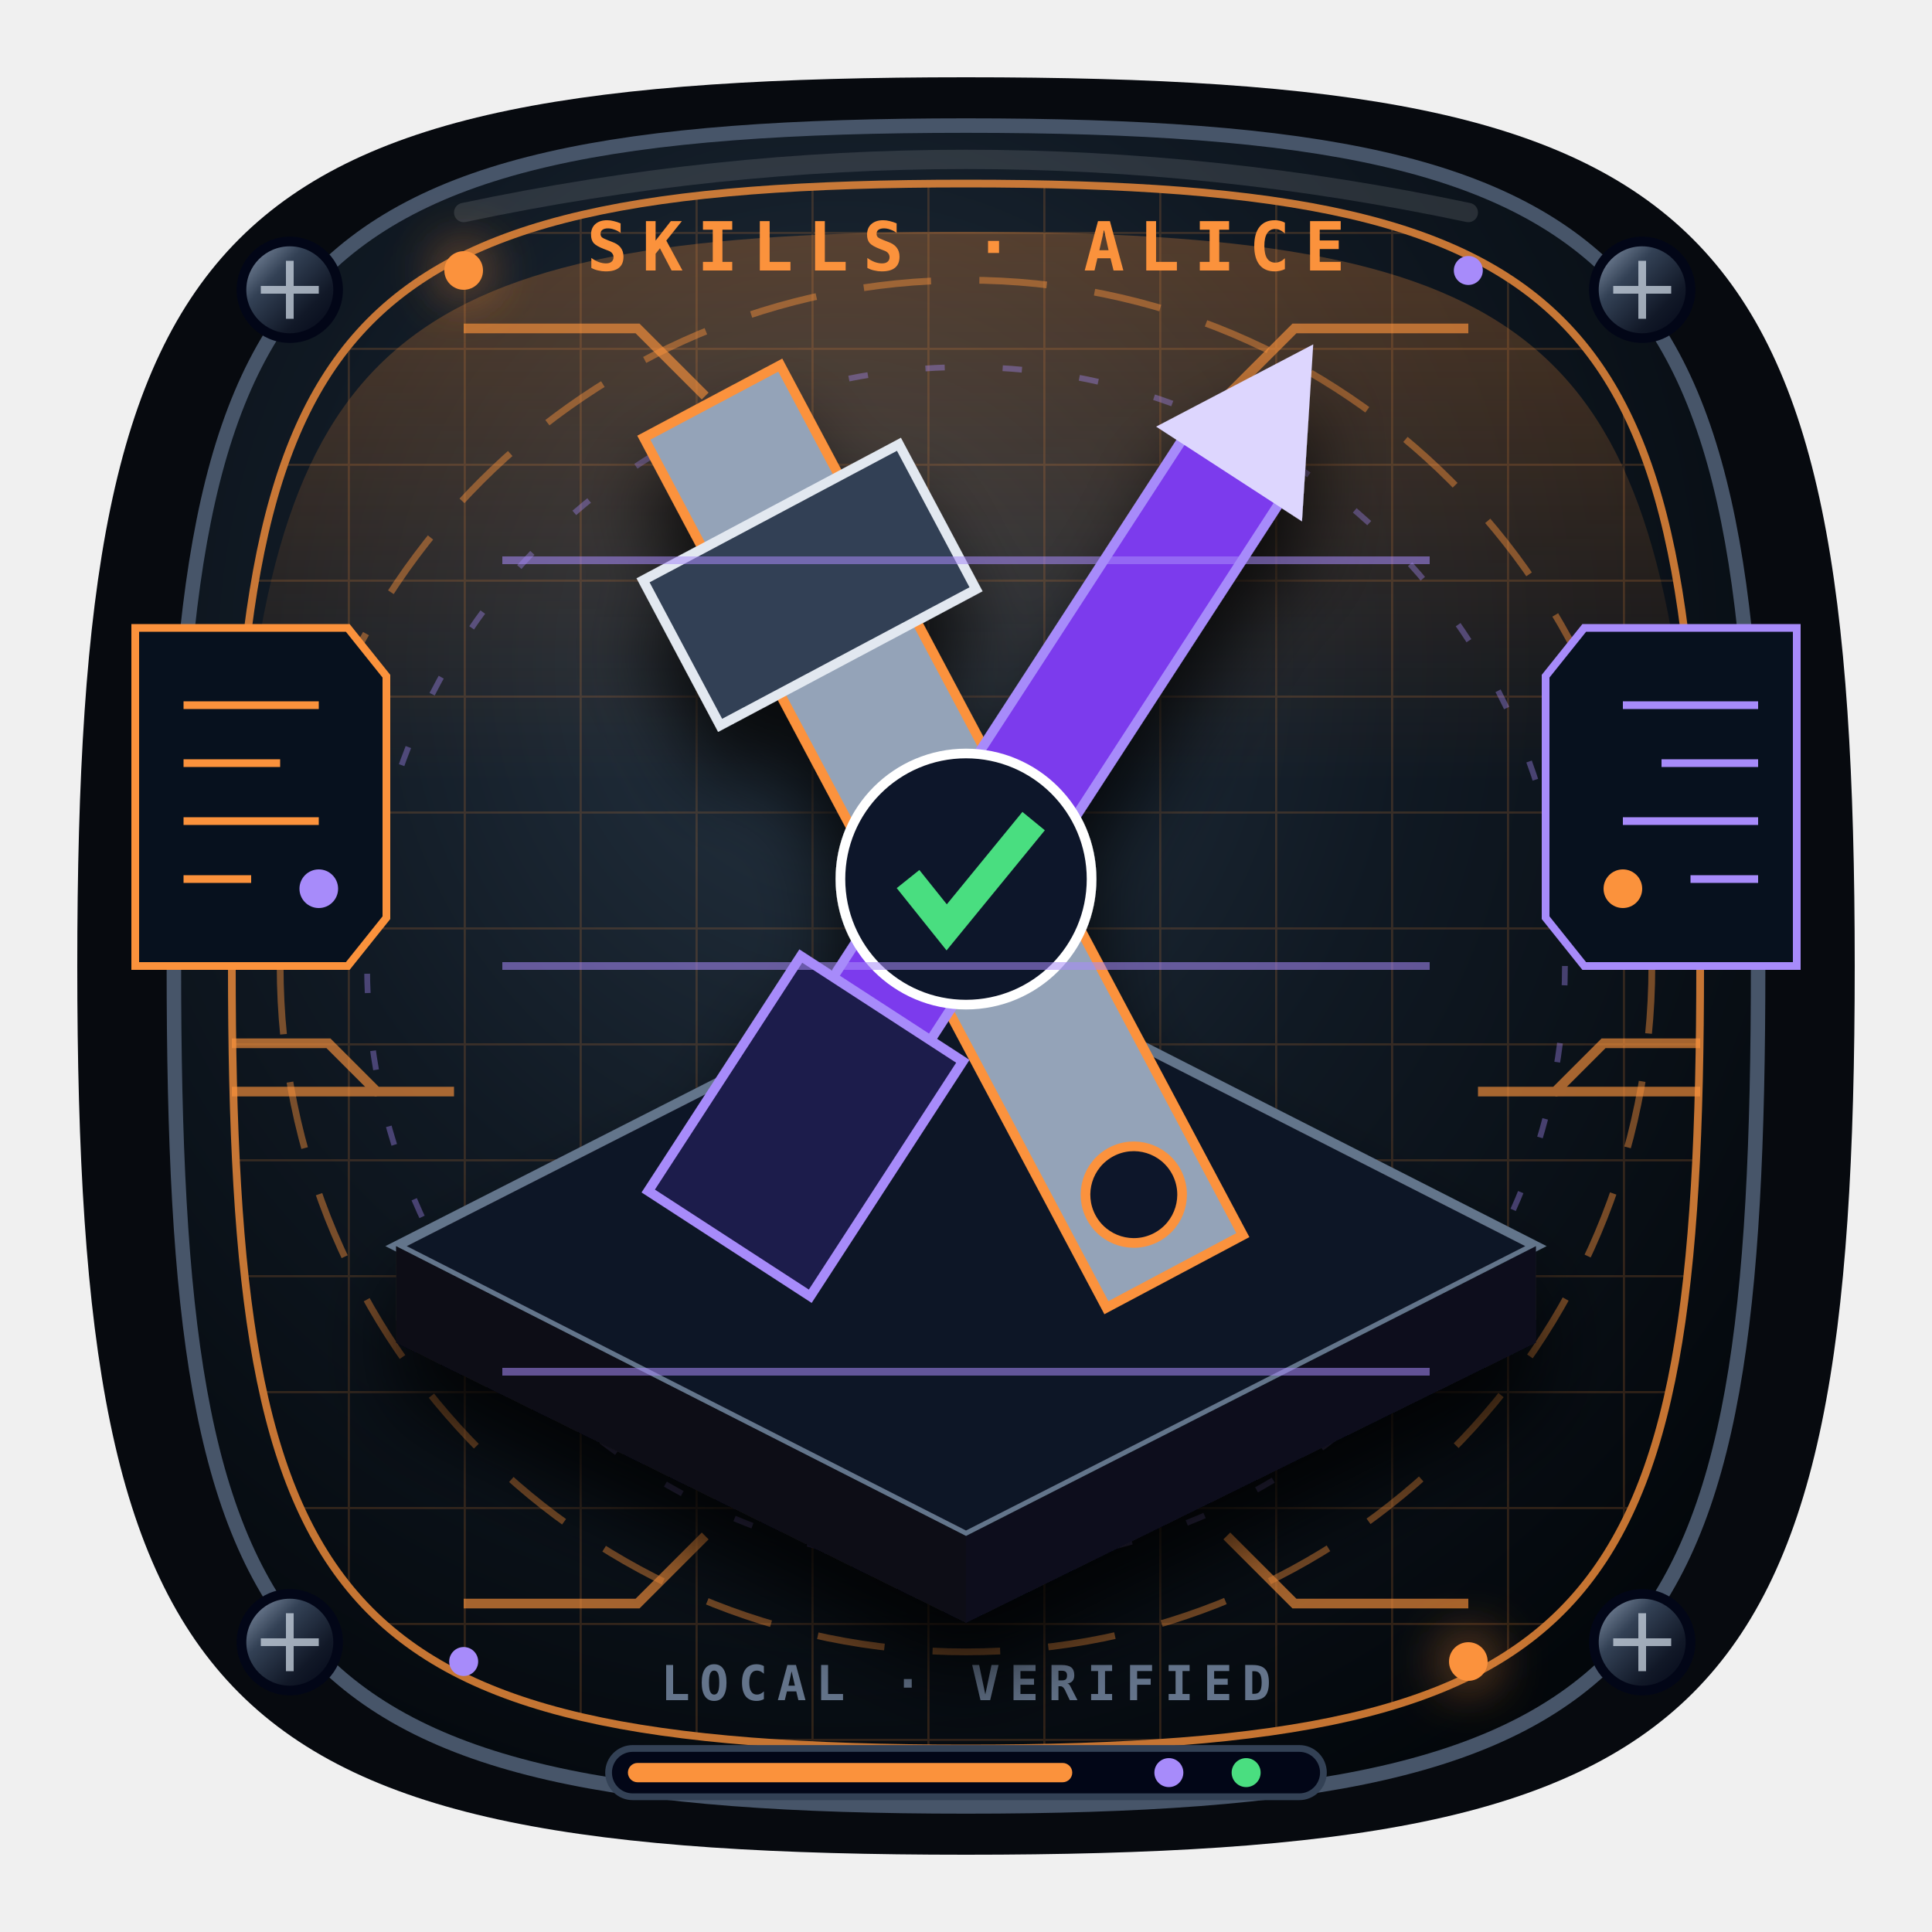
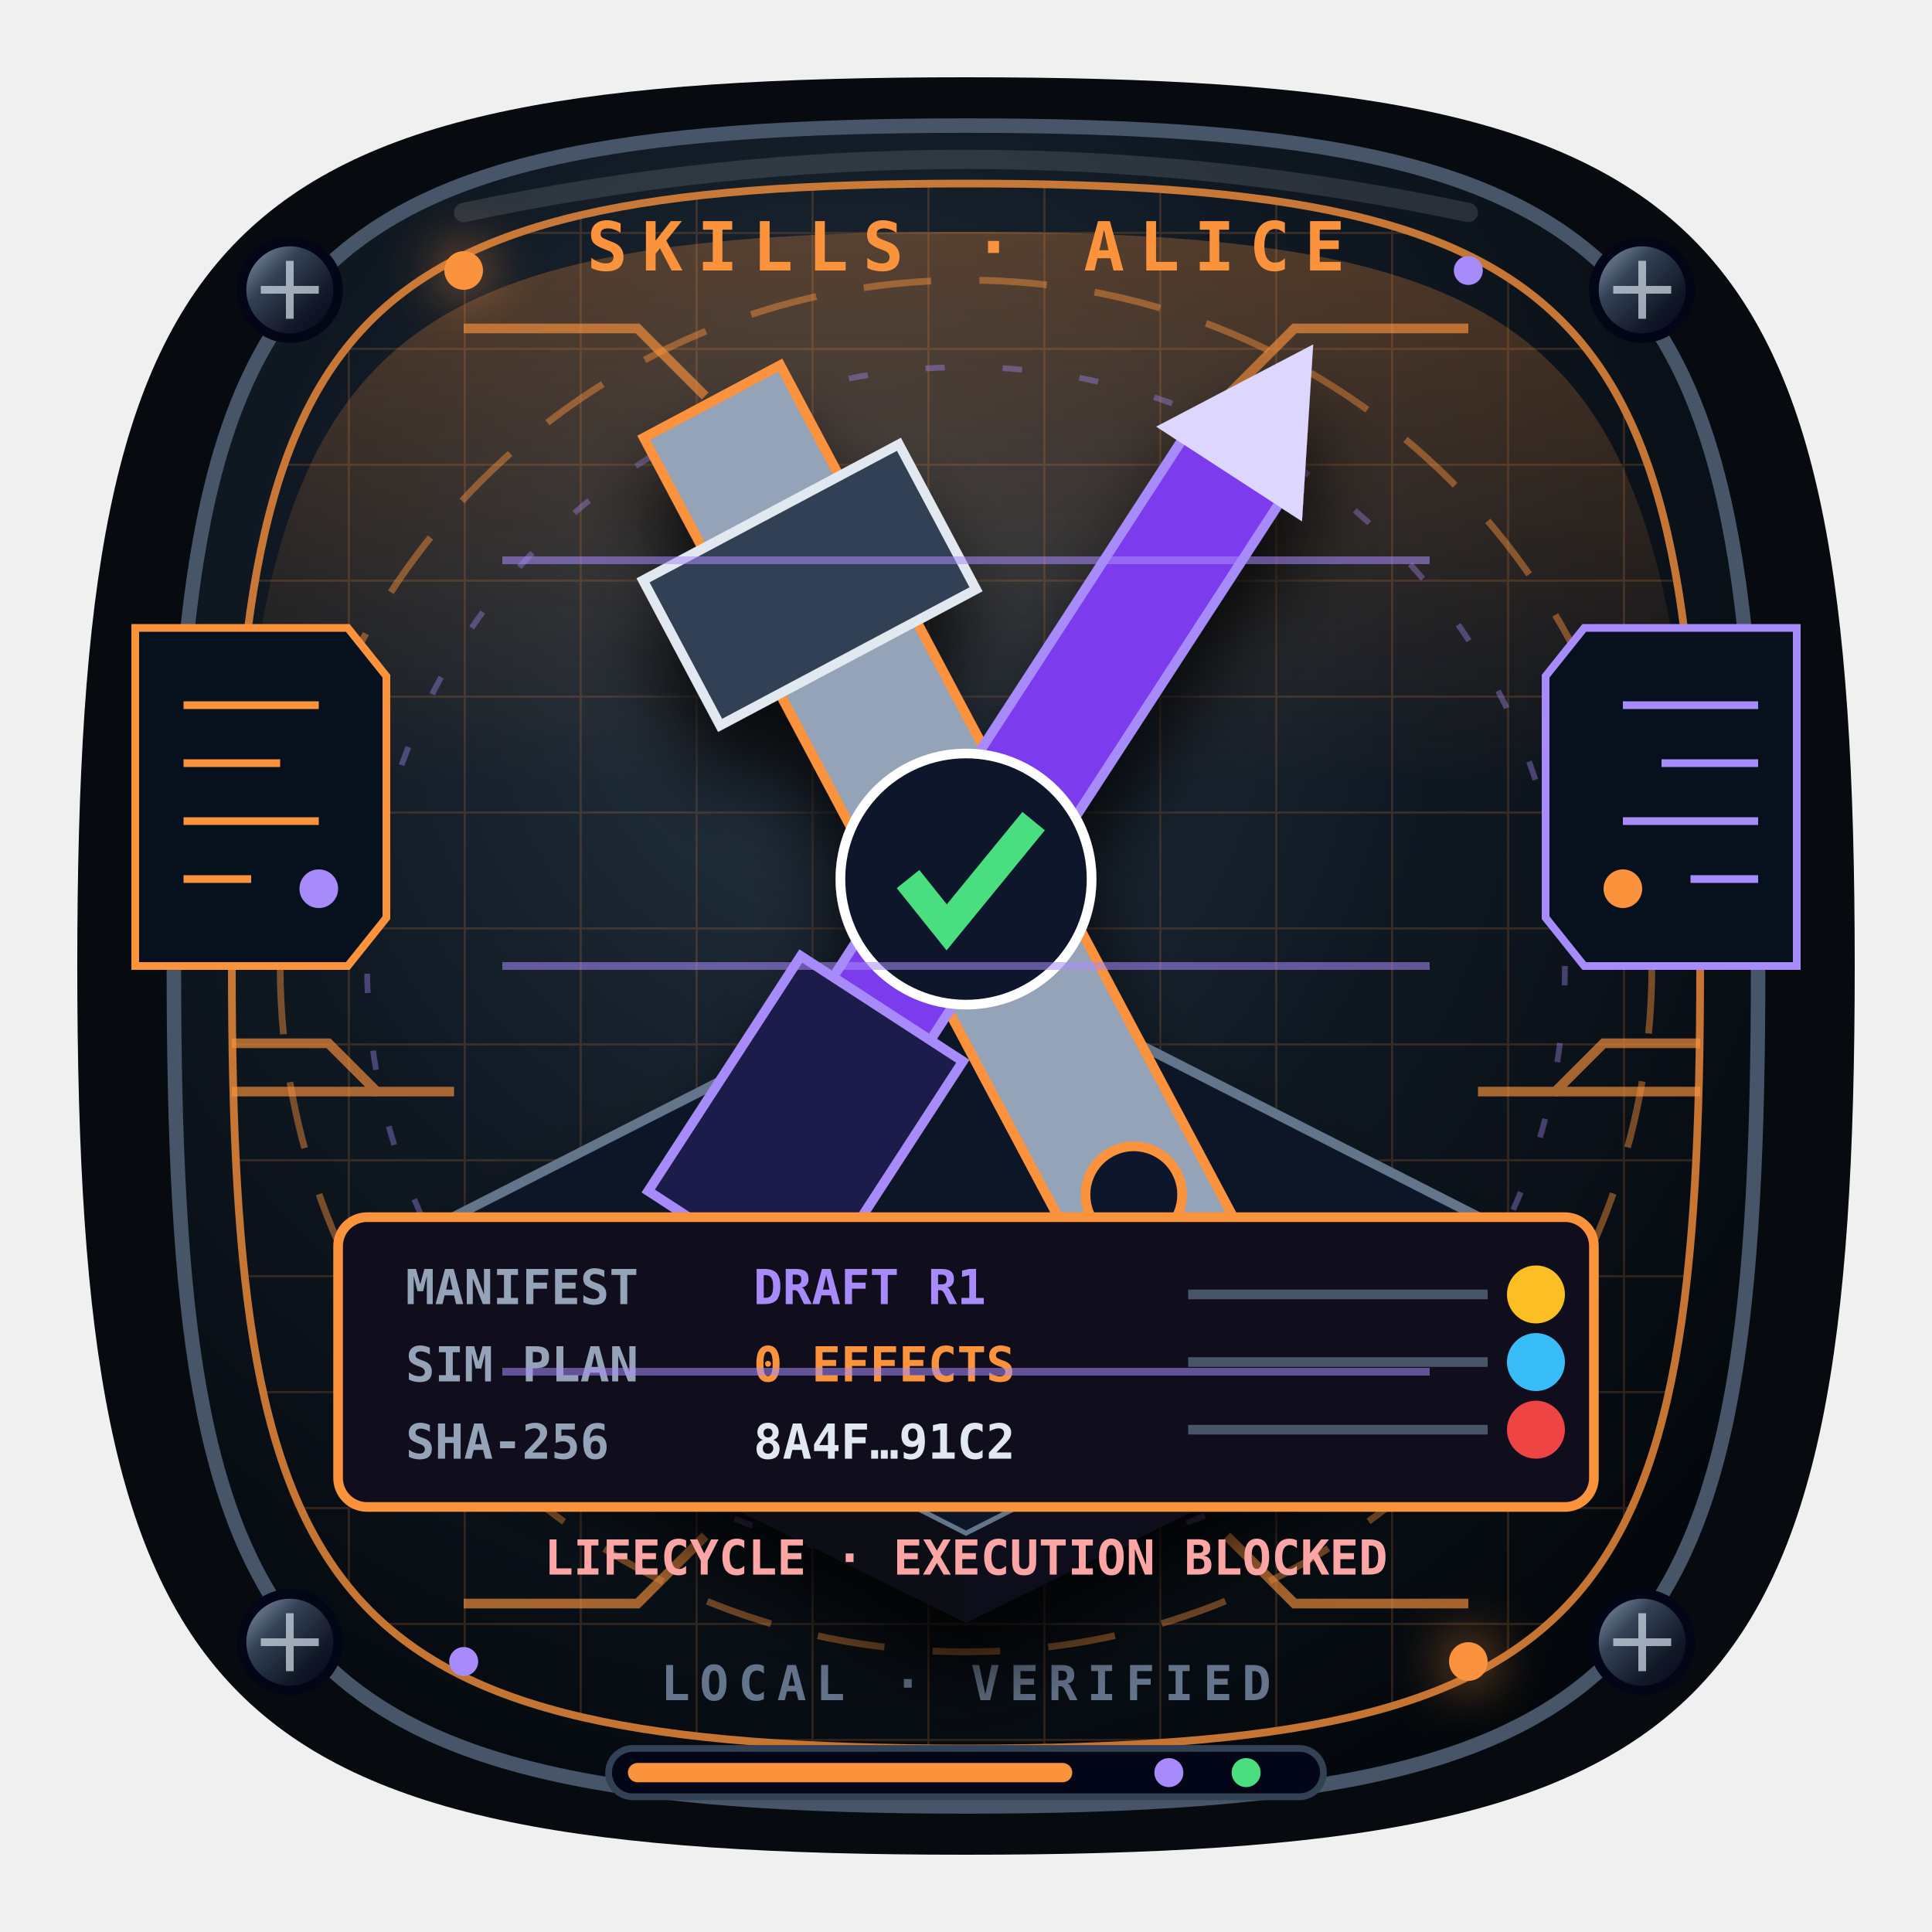
<svg xmlns="http://www.w3.org/2000/svg" viewBox="0 0 200 200" role="img" aria-label="Habilidades">
  <style>
    .skills-orbit{animation:skillsOrbit 4s linear infinite}.skills-pulse{animation:skillsPulse 1.8s ease-in-out infinite}.skills-scan{animation:skillsScan 3s ease-in-out infinite}
    @keyframes skillsOrbit{to{stroke-dashoffset:-42}}@keyframes skillsPulse{50%{opacity:.3}}@keyframes skillsScan{0%,100%{transform:translateX(-7px);opacity:.18}50%{transform:translateX(7px);opacity:.8}}
    @media (prefers-reduced-motion:reduce){.skills-orbit,.skills-pulse,.skills-scan{animation:none}}
  </style>
  <defs>
    <radialGradient id="skills-base" cx="42%" cy="32%" r="75%">
      <stop stop-color="#263442" />
      <stop offset=".48" stop-color="#101923" />
      <stop offset="1" stop-color="#03070b" />
    </radialGradient>
    <linearGradient id="skills-metal" x1="0" y1="0" x2="1" y2="1">
      <stop stop-color="#94a3b8" />
      <stop offset=".35" stop-color="#334155" />
      <stop offset=".7" stop-color="#111827" />
      <stop offset="1" stop-color="#020617" />
    </linearGradient>
    <linearGradient id="skills-accent" x1="0" x2="1">
      <stop stop-color="#fb923c" />
      <stop offset=".52" stop-color="#f8fafc" />
      <stop offset="1" stop-color="#a78bfa" />
    </linearGradient>
    <radialGradient id="skills-holo">
      <stop stop-color="#fff" />
      <stop offset=".18" stop-color="#fb923c" />
      <stop offset=".68" stop-color="#a78bfa" />
      <stop offset="1" stop-color="#07111d" />
    </radialGradient>
    <pattern id="skills-grid" width="12" height="12" patternUnits="userSpaceOnUse">
      <path d="M12 0H0v12" fill="none" stroke="#fb923c" stroke-width=".45" opacity=".22" />
    </pattern>
    <filter id="skills-glow" x="-50%" y="-50%" width="200%" height="200%">
      <feGaussianBlur stdDeviation="2.8" result="b" />
      <feMerge>
        <feMergeNode in="b" />
        <feMergeNode in="SourceGraphic" />
      </feMerge>
    </filter>
    <filter id="skills-shadow" x="-40%" y="-40%" width="180%" height="190%">
      <feDropShadow dx="0" dy="6" stdDeviation="4" flood-color="#000" flood-opacity=".8" />
    </filter>
    <linearGradient id="skills-beam" x1="0" y1="0" x2="0" y2="1">
      <stop stop-color="#fb923c" stop-opacity=".28" />
      <stop offset="1" stop-color="#fb923c" stop-opacity="0" />
    </linearGradient>
  </defs>
  <path d="M100 8C178 8 192 22 192 100S178 192 100 192 8 178 8 100 22 8 100 8Z" fill="#070a0f" />
  <path d="M100 13c72 0 82 15 82 87s-10 87-82 87-82-15-82-87 10-87 82-87Z" fill="url(#skills-base)" stroke="#475569" stroke-width="1.5" />
  <path d="M100 19c66 0 76 14 76 81s-10 81-76 81-76-14-76-81 10-81 76-81Z" fill="url(#skills-grid)" stroke="#fb923c" stroke-width=".8" opacity=".78" />
  <path d="M100 24c57 0 71 10 75 57L25 81c4-47 18-57 75-57Z" fill="url(#skills-beam)" />
  <circle class="skills-orbit" cx="100" cy="100" r="71" fill="none" stroke="#fb923c" stroke-width=".7" stroke-dasharray="7 5" opacity=".45" />
  <circle class="skills-orbit" cx="100" cy="100" r="62" fill="none" stroke="#a78bfa" stroke-width=".6" stroke-dasharray="2 6" opacity=".38" />
  <path d="M48 34h18l7 7m79-7h-18l-7 7M48 166h18l7-7m79 7h-18l-7-7" fill="none" stroke="#fb923c" stroke-width="1" opacity=".65" />
  <g fill="url(#skills-metal)" stroke="#020617">
    <circle cx="30" cy="30" r="5" />
    <circle cx="170" cy="30" r="5" />
    <circle cx="30" cy="170" r="5" />
    <circle cx="170" cy="170" r="5" />
  </g>
  <g stroke="#cbd5e1" stroke-width=".8" opacity=".75">
    <path d="M27 30h6m-3-3v6M167 30h6m-3-3v6M27 170h6m-3-3v6M167 170h6m-3-3v6" />
  </g>
  <g fill="#fb923c" filter="url(#skills-glow)">
    <circle cx="48" cy="28" r="2" />
    <circle cx="152" cy="172" r="2" />
  </g>
  <g fill="#a78bfa">
    <circle cx="152" cy="28" r="1.5" />
    <circle cx="48" cy="172" r="1.5" />
  </g>
  <path d="M48 22Q100 11 152 22" fill="none" stroke="#fff" stroke-width="2" stroke-linecap="round" opacity=".12" />
  <g font-family="Consolas,monospace" font-weight="900">
    <text x="100" y="28" fill="#fb923c" font-size="7" text-anchor="middle" letter-spacing="1.5">SKILLS · ALICE</text>
    <text x="100" y="176" fill="#64748b" font-size="5" text-anchor="middle" letter-spacing="1">LOCAL · VERIFIED</text>
  </g>
  <g transform="translate(14 65)" fill="#07111e" stroke="#fb923c" stroke-width=".8">
    <path d="M0 0h22l4 5v25l-4 5H0z" />
    <path d="M5 8h14M5 14h10M5 20h14M5 26h7" stroke="#fb923c" />
    <circle class="skills-pulse" cx="19" cy="27" r="2" fill="#a78bfa" stroke="none" />
  </g>
  <g transform="translate(160 65)" fill="#07111e" stroke="#a78bfa" stroke-width=".8">
    <path d="M4 0h22v35H4l-4-5V5z" />
    <path d="M8 8h14M12 14h10M8 20h14M15 26h7" stroke="#a78bfa" />
    <circle class="skills-pulse" cx="8" cy="27" r="2" fill="#fb923c" stroke="none" />
  </g>
  <g transform="translate(100 91)" filter="url(#skills-shadow)">
    <path d="M-59 38 0 8l59 30L0 68z" fill="#111827" stroke="#64748b" />
    <path d="M-59 38 0 68v9l-59-29z" fill="#080b12" />
    <path d="M59 38 0 68v9l59-29z" fill="#0b111b" />
    <g transform="rotate(-28)">
      <path d="M-8-56h16v102H-8z" fill="#94a3b8" stroke="#fb923c" />
      <path d="M-15-43h30v17h-30z" fill="#334155" stroke="#e2e8f0" />
      <circle cy="37" r="5" fill="#0f172a" stroke="#fb923c" />
    </g>
    <g transform="rotate(33)">
      <path d="M-6-53h12v92H-6z" fill="#7c3aed" stroke="#a78bfa" />
      <path d="m0-66-9 16h18z" fill="#ddd6fe" />
      <path d="M-10 16h20v29h-20z" fill="#1e1b4b" stroke="#a78bfa" />
    </g>
    <circle r="13" fill="#0f172a" stroke="#fff" />
    <path d="m-6 0 4 5 9-11" fill="none" stroke="#4ade80" stroke-width="3" />
  </g>
+   <g font-family="Consolas,monospace" font-size="5" font-weight="900">
+     <g transform="translate(35 126)">
+       <rect width="130" height="30" rx="3" fill="#100d1c" stroke="#fb923c" />
+       <text x="7" y="9" fill="#94a3b8">MANIFEST</text>
+       <text x="43" y="9" fill="#a78bfa">DRAFT R1</text>
+       <text x="7" y="17" fill="#94a3b8">SIM PLAN</text>
+       <text x="43" y="17" fill="#fb923c">0 EFFECTS</text>
+       <text x="7" y="25" fill="#94a3b8">SHA-256</text>
+       <text x="43" y="25" fill="#e2e8f0">8A4F…91C2</text>
+       <path d="M88 8h31M88 15h31M88 22h31" stroke="#475569" />
+       <circle cx="124" cy="8" r="3" fill="#fbbf24" />
+       <circle cx="124" cy="15" r="3" fill="#38bdf8" />
+       <circle cx="124" cy="22" r="3" fill="#ef4444" />
+     </g>
+     <text x="100" y="163" fill="#fca5a5" text-anchor="middle">LIFECYCLE · EXECUTION BLOCKED</text>
+   </g>
  <g class="skills-scan" stroke="#a78bfa" stroke-width=".8" opacity=".55">
    <path d="M52 58h96M52 100h96M52 142h96" />
  </g>
  <g opacity=".65" stroke="#fb923c" stroke-width="1">
    <path d="M24 108h10l5 5h8M176 108h-10l-5 5h-8" fill="none" />
    <path d="M24 113h15M176 113h-15" />
  </g>
  <g transform="translate(63 181)">
    <rect width="74" height="5" rx="2.5" fill="#020617" stroke="#334155" stroke-width=".7" />
    <rect x="2" y="1.5" width="46" height="2" rx="1" fill="#fb923c" />
    <circle cx="58" cy="2.5" r="1.5" fill="#a78bfa" />
    <circle cx="66" cy="2.5" r="1.5" fill="#4ade80" />
  </g>
</svg>
